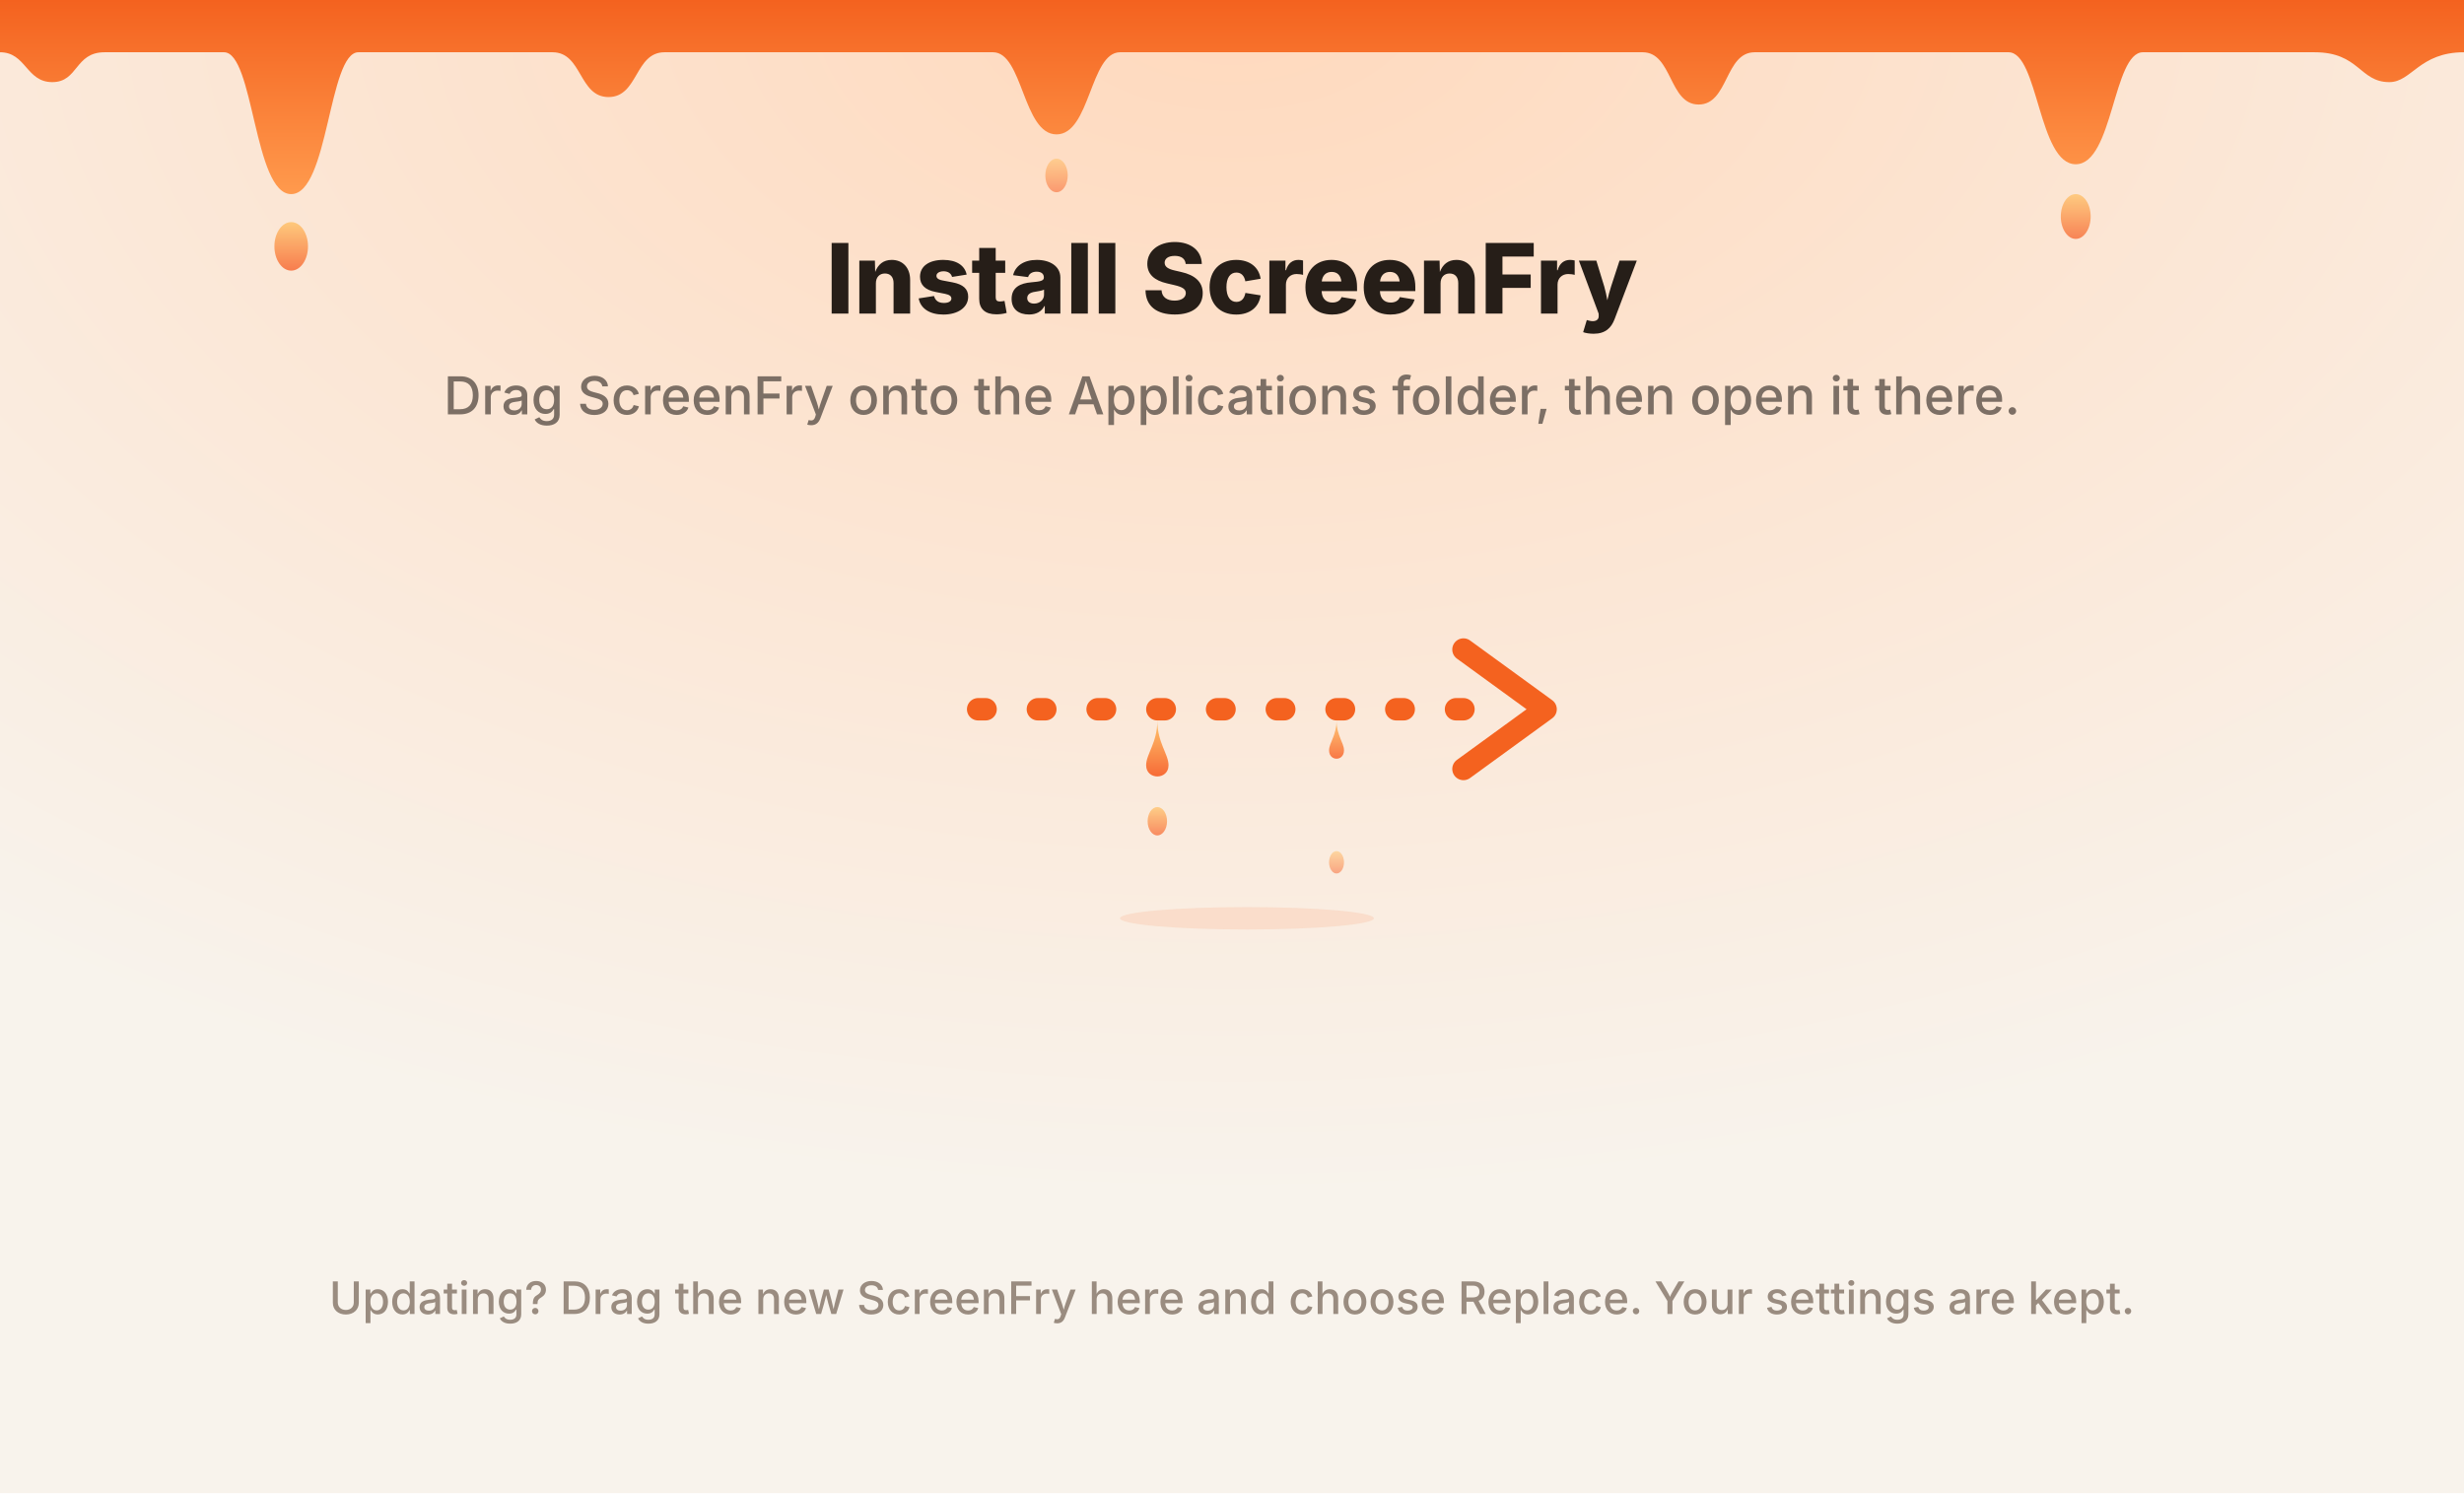
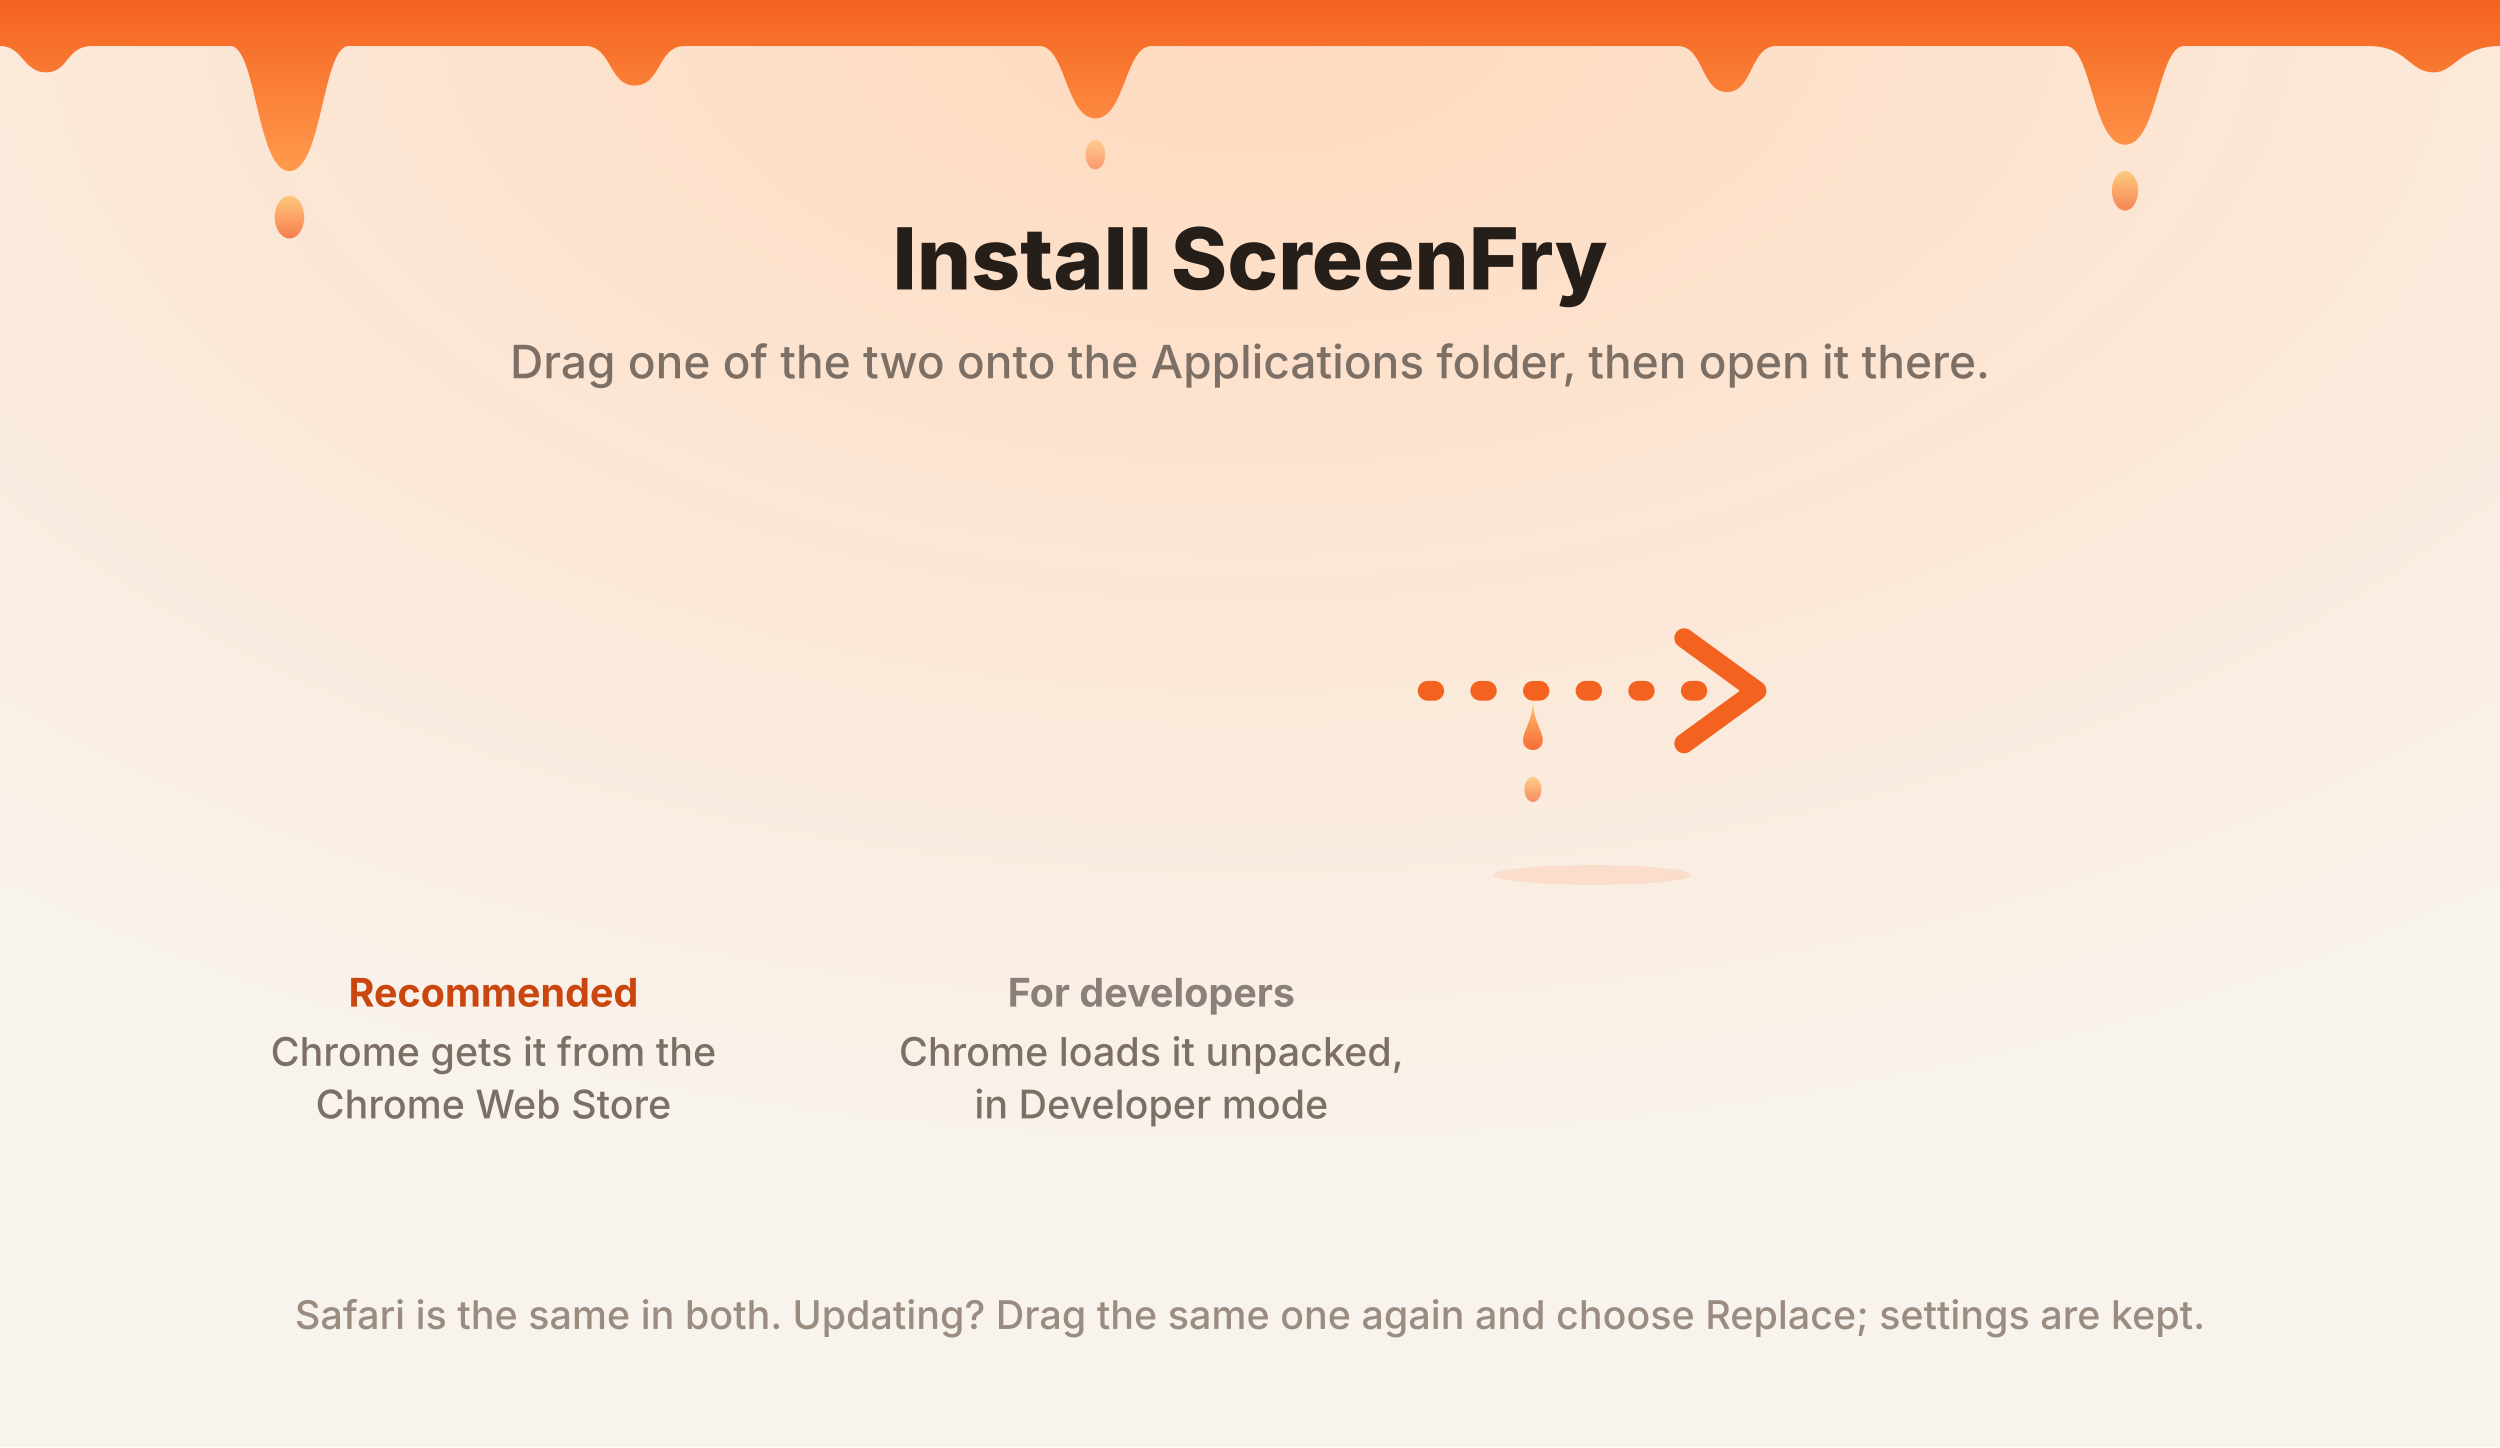
- <svg xmlns="http://www.w3.org/2000/svg" width="660" height="400" viewBox="0 0 660 400">
+ <svg xmlns="http://www.w3.org/2000/svg" width="760" height="440" viewBox="0 0 760 440">
  <defs>
    <radialGradient id="glow" cx="50%" cy="0%" r="80%">
      <stop offset="0" stop-color="#ffd9bd" />
      <stop offset="1" stop-color="#f8f3ec" />
    </radialGradient>
    <linearGradient id="oil" x1="0" y1="0" x2="0" y2="1">
      <stop offset="0" stop-color="#f4621f" />
      <stop offset="1" stop-color="#ff9a4d" />
    </linearGradient>
    <linearGradient id="drop" x1="0" y1="0" x2="0" y2="1">
      <stop offset="0" stop-color="#ffc46c" />
      <stop offset="1" stop-color="#f76b36" />
    </linearGradient>
  </defs>
-   <rect width="660" height="400" fill="url(#glow)" />
-   <path fill="url(#oil)" d="M0 0 H660 V14     C648 14 646 22 640 22 C632 22 632 14 620 14     H574 C566 14 566 44 556 44 C546 44 546 14 538 14     H470 C462 14 463 28 455 28 C447 28 448 14 440 14     H300 C292 14 292 36 283 36 C274 36 274 14 266 14     H178 C170 14 171 26 163 26 C155 26 156 14 148 14     H96 C88 14 88 52 78 52 C68 52 68 14 60 14     H28 C20 14 21 22 14 22 C7 22 7 14 0 14 Z" />
-   <ellipse cx="78" cy="66" rx="4.5" ry="6.5" fill="url(#drop)" opacity="0.85" />
-   <ellipse cx="556" cy="58" rx="4" ry="6" fill="url(#drop)" opacity="0.8" />
-   <ellipse cx="283" cy="47" rx="3" ry="4.5" fill="url(#drop)" opacity="0.6" />
-   <text x="330" y="84" text-anchor="middle" font-family="Inter, -apple-system, 'Helvetica Neue', sans-serif" font-weight="800" font-size="26" fill="#261e18">Install ScreenFry</text>
-   <text x="330" y="111" text-anchor="middle" font-family="Inter, -apple-system, 'Helvetica Neue', sans-serif" font-weight="500" font-size="14" fill="#7c6f65">Drag ScreenFry onto the Applications folder, then open it there.</text>
-   <path d="M262 190 H398" stroke="#f4621f" stroke-width="6" stroke-linecap="round" stroke-dasharray="2 14" fill="none" />
-   <path d="M392 174 L414 190 L392 206" stroke="#f4621f" stroke-width="6" stroke-linecap="round" stroke-linejoin="round" fill="none" />
-   <path d="M310 193 C310 199 307 202 307 205 C307 209 313 209 313 205 C313 202 310 199 310 193 Z" fill="url(#drop)" />
-   <ellipse cx="310" cy="220" rx="2.6" ry="3.8" fill="url(#drop)" opacity="0.75" />
-   <path d="M358 193 C358 197 356 199 356 201 C356 204 360 204 360 201 C360 199 358 197 358 193 Z" fill="url(#drop)" opacity="0.9" />
-   <ellipse cx="358" cy="231" rx="2" ry="3" fill="url(#drop)" opacity="0.55" />
-   <ellipse cx="334" cy="246" rx="34" ry="3" fill="#f4621f" opacity="0.12" />
-   <text x="330" y="352" text-anchor="middle" font-family="Inter, -apple-system, 'Helvetica Neue', sans-serif" font-weight="500" font-size="12" fill="#9a8c80">Updating? Drag the new ScreenFry here and choose Replace. Your settings are kept.</text>
+   <rect width="760" height="440" fill="url(#glow)" />
+   <path fill="url(#oil)" d="M0 0 H760 V14     C748 14 746 22 740 22 C732 22 732 14 720 14     H664 C656 14 656 44 646 44 C636 44 636 14 628 14     H540 C532 14 533 28 525 28 C517 28 518 14 510 14     H350 C342 14 342 36 333 36 C324 36 324 14 316 14     H208 C200 14 201 26 193 26 C185 26 186 14 178 14     H106 C98 14 98 52 88 52 C78 52 78 14 70 14     H28 C20 14 21 22 14 22 C7 22 7 14 0 14 Z" />
+   <ellipse cx="88" cy="66" rx="4.5" ry="6.5" fill="url(#drop)" opacity="0.85" />
+   <ellipse cx="646" cy="58" rx="4" ry="6" fill="url(#drop)" opacity="0.8" />
+   <ellipse cx="333" cy="47" rx="3" ry="4.5" fill="url(#drop)" opacity="0.6" />
+   <text x="380" y="88" text-anchor="middle" font-family="Inter, -apple-system, 'Helvetica Neue', sans-serif" font-weight="800" font-size="26" fill="#261e18">Install ScreenFry</text>
+   <text x="380" y="115" text-anchor="middle" font-family="Inter, -apple-system, 'Helvetica Neue', sans-serif" font-weight="500" font-size="14" fill="#7c6f65">Drag one of the two onto the Applications folder, then open it there.</text>
+   <path d="M434 210 H518" stroke="#f4621f" stroke-width="6" stroke-linecap="round" stroke-dasharray="2 14" fill="none" />
+   <path d="M512 194 L534 210 L512 226" stroke="#f4621f" stroke-width="6" stroke-linecap="round" stroke-linejoin="round" fill="none" />
+   <path d="M466 213 C466 219 463 222 463 225 C463 229 469 229 469 225 C469 222 466 219 466 213 Z" fill="url(#drop)" />
+   <ellipse cx="466" cy="240" rx="2.6" ry="3.8" fill="url(#drop)" opacity="0.75" />
+   <ellipse cx="484" cy="266" rx="30" ry="3" fill="#f4621f" opacity="0.12" />
+   <g font-family="Inter, -apple-system, 'Helvetica Neue', sans-serif" text-anchor="middle">
+     <text x="150" y="306" font-weight="700" font-size="12" fill="#c9460f">Recommended</text>
+     <text x="150" y="324" font-weight="500" font-size="12" fill="#7c6f65">Chrome gets it from the</text>
+     <text x="150" y="340" font-weight="500" font-size="12" fill="#7c6f65">Chrome Web Store</text>
+     <text x="350" y="306" font-weight="700" font-size="12" fill="#8a8079">For developers</text>
+     <text x="350" y="324" font-weight="500" font-size="12" fill="#7c6f65">Chrome loads it unpacked,</text>
+     <text x="350" y="340" font-weight="500" font-size="12" fill="#7c6f65">in Developer mode</text>
+   </g>
+   <text x="380" y="404" text-anchor="middle" font-family="Inter, -apple-system, 'Helvetica Neue', sans-serif" font-weight="500" font-size="12" fill="#9a8c80">Safari is the same in both. Updating? Drag the same one again and choose Replace; settings are kept.</text>
</svg>
